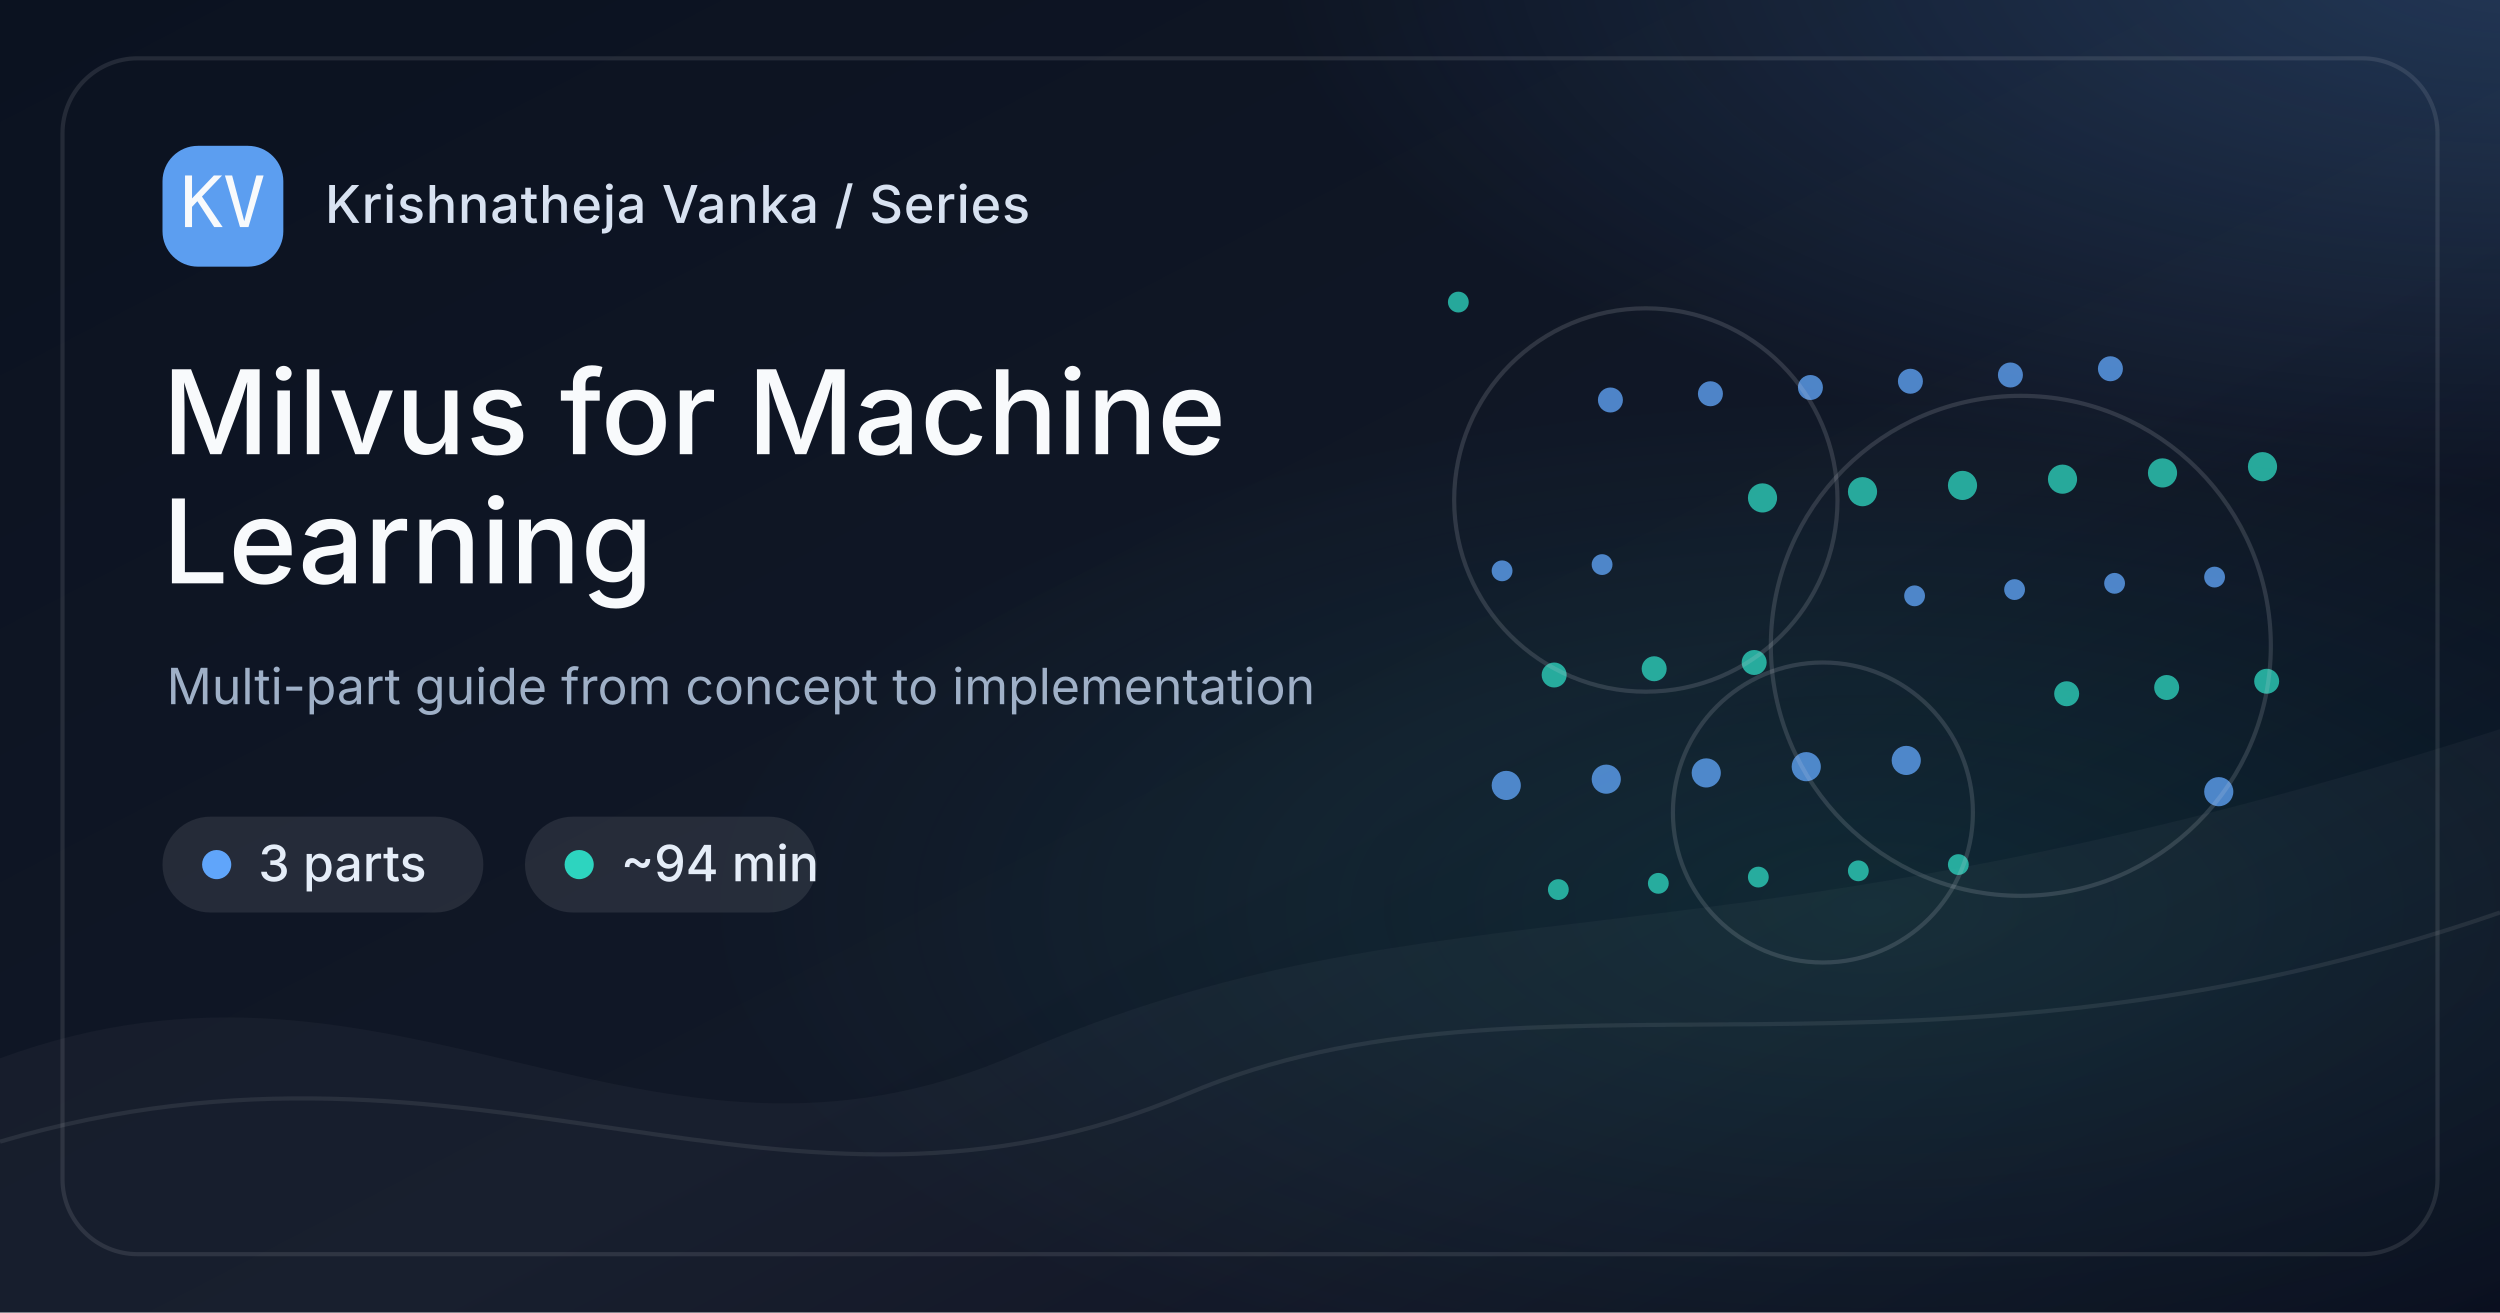
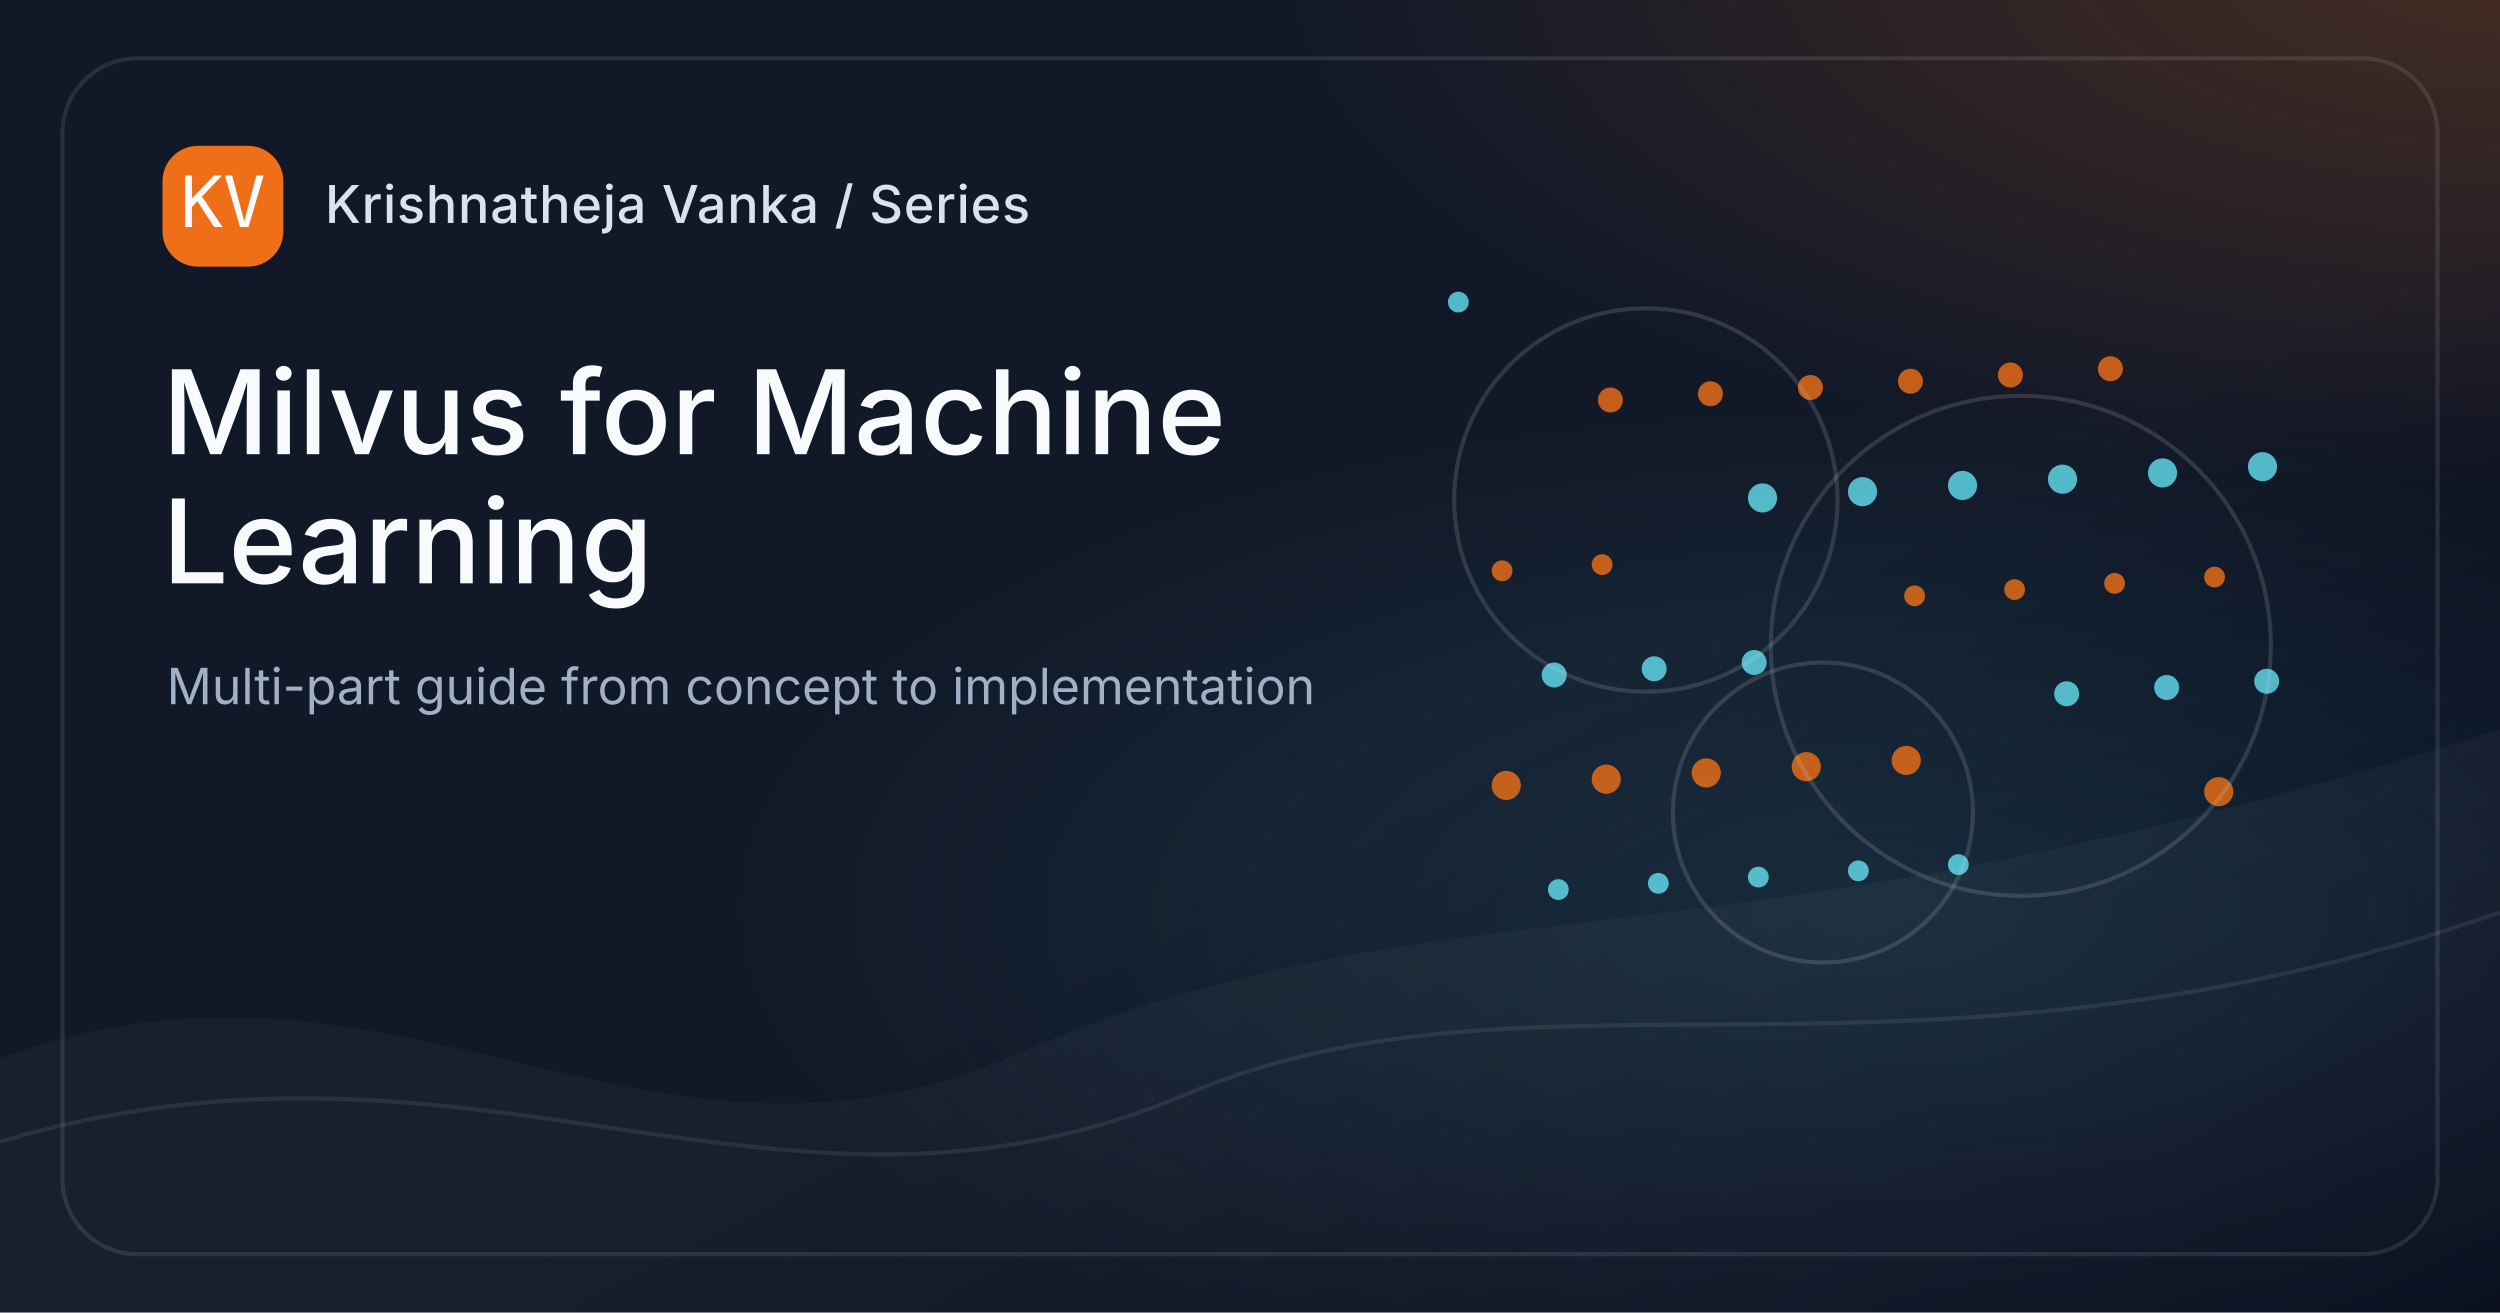
<svg xmlns="http://www.w3.org/2000/svg" width="1200" height="630" viewBox="0 0 1200 630">
  <defs>
    <linearGradient id="bg-milvus-for-machine-learning" x1="0" y1="0" x2="1" y2="1">
-       <stop offset="0%" stop-color="#0B1220" />
+       <stop offset="0%" stop-color="#111827" />
      <stop offset="58%" stop-color="#111827" />
      <stop offset="100%" stop-color="#020617" />
    </linearGradient>
    <radialGradient id="glow-a-milvus-for-machine-learning" cx="50%" cy="50%" r="50%">
-       <stop offset="0%" stop-color="#60A5FA" stop-opacity=".65" />
-       <stop offset="100%" stop-color="#60A5FA" stop-opacity="0" />
+       <stop offset="0%" stop-color="#F97316" stop-opacity=".65" />
+       <stop offset="100%" stop-color="#F97316" stop-opacity="0" />
    </radialGradient>
    <radialGradient id="glow-b-milvus-for-machine-learning" cx="50%" cy="50%" r="50%">
-       <stop offset="0%" stop-color="#2DD4BF" stop-opacity=".42" />
-       <stop offset="100%" stop-color="#2DD4BF" stop-opacity="0" />
+       <stop offset="0%" stop-color="#67E8F9" stop-opacity=".42" />
+       <stop offset="100%" stop-color="#67E8F9" stop-opacity="0" />
    </radialGradient>
    <style>
      .brand { font: 500 25px Inter, ui-sans-serif, system-ui, -apple-system, BlinkMacSystemFont, "Segoe UI", sans-serif; fill: #D8E2F1; letter-spacing: .4px; }
-       .chip { font: 500 24px Inter, ui-sans-serif, system-ui, sans-serif; fill: #E5EDF8; }
      .title { font: 500 56px Inter, ui-sans-serif, system-ui, sans-serif; fill: #F8FAFC; letter-spacing: 0; }
      .caption { font: 400 24px Inter, ui-sans-serif, system-ui, sans-serif; fill: #9FB0C7; }
      .mono { font: 500 34px ui-monospace, SFMono-Regular, Menlo, Consolas, monospace; fill: #F8FAFC; }
-       .mini { font: 500 18px Inter, ui-sans-serif, system-ui, sans-serif; fill: #E5EDF8; }
-       .diagram { font: 500 22px Inter, ui-sans-serif, system-ui, sans-serif; fill: #D8E2F1; opacity: .86; }
-       .code { font: 500 24px ui-monospace, SFMono-Regular, Menlo, Consolas, monospace; fill: #D8E2F1; opacity: .88; }
    </style>
  </defs>
  <rect width="1200" height="630" fill="url(#bg-milvus-for-machine-learning)" />
  <rect x="0" y="0" width="1200" height="630" fill="url(#glow-a-milvus-for-machine-learning)" opacity=".35" transform="translate(610 -280) scale(1.0 .82)" />
  <rect x="0" y="0" width="1200" height="630" fill="url(#glow-b-milvus-for-machine-learning)" opacity=".28" transform="translate(330 190) scale(.95 .78)" />
  <path d="M0 508 C190 438, 310 584, 488 506 C690 418, 820 472, 1200 350 L1200 630 L0 630 Z" fill="#FFFFFF" opacity=".035" />
  <path d="M0 548 C230 480, 375 608, 570 525 C735 455, 920 535, 1200 438" stroke="#FFFFFF" stroke-opacity=".08" stroke-width="2" fill="none" />
  <g opacity=".85">
-     <circle cx="700" cy="145" r="5" fill="#2DD4BF" opacity=".9" />
-     <circle cx="773" cy="192" r="6" fill="#60A5FA" opacity=".9" />
-     <circle cx="846" cy="239" r="7" fill="#2DD4BF" opacity=".9" />
-     <circle cx="919" cy="286" r="5" fill="#60A5FA" opacity=".9" />
-     <circle cx="992" cy="333" r="6" fill="#2DD4BF" opacity=".9" />
-     <circle cx="1065" cy="380" r="7" fill="#60A5FA" opacity=".9" />
-     <circle cx="748" cy="427" r="5" fill="#2DD4BF" opacity=".9" />
-     <circle cx="821" cy="189" r="6" fill="#60A5FA" opacity=".9" />
-     <circle cx="894" cy="236" r="7" fill="#2DD4BF" opacity=".9" />
-     <circle cx="967" cy="283" r="5" fill="#60A5FA" opacity=".9" />
-     <circle cx="1040" cy="330" r="6" fill="#2DD4BF" opacity=".9" />
-     <circle cx="723" cy="377" r="7" fill="#60A5FA" opacity=".9" />
-     <circle cx="796" cy="424" r="5" fill="#2DD4BF" opacity=".9" />
-     <circle cx="869" cy="186" r="6" fill="#60A5FA" opacity=".9" />
-     <circle cx="942" cy="233" r="7" fill="#2DD4BF" opacity=".9" />
-     <circle cx="1015" cy="280" r="5" fill="#60A5FA" opacity=".9" />
-     <circle cx="1088" cy="327" r="6" fill="#2DD4BF" opacity=".9" />
-     <circle cx="771" cy="374" r="7" fill="#60A5FA" opacity=".9" />
-     <circle cx="844" cy="421" r="5" fill="#2DD4BF" opacity=".9" />
-     <circle cx="917" cy="183" r="6" fill="#60A5FA" opacity=".9" />
-     <circle cx="990" cy="230" r="7" fill="#2DD4BF" opacity=".9" />
-     <circle cx="1063" cy="277" r="5" fill="#60A5FA" opacity=".9" />
-     <circle cx="746" cy="324" r="6" fill="#2DD4BF" opacity=".9" />
-     <circle cx="819" cy="371" r="7" fill="#60A5FA" opacity=".9" />
-     <circle cx="892" cy="418" r="5" fill="#2DD4BF" opacity=".9" />
-     <circle cx="965" cy="180" r="6" fill="#60A5FA" opacity=".9" />
-     <circle cx="1038" cy="227" r="7" fill="#2DD4BF" opacity=".9" />
-     <circle cx="721" cy="274" r="5" fill="#60A5FA" opacity=".9" />
-     <circle cx="794" cy="321" r="6" fill="#2DD4BF" opacity=".9" />
-     <circle cx="867" cy="368" r="7" fill="#60A5FA" opacity=".9" />
-     <circle cx="940" cy="415" r="5" fill="#2DD4BF" opacity=".9" />
-     <circle cx="1013" cy="177" r="6" fill="#60A5FA" opacity=".9" />
-     <circle cx="1086" cy="224" r="7" fill="#2DD4BF" opacity=".9" />
-     <circle cx="769" cy="271" r="5" fill="#60A5FA" opacity=".9" />
-     <circle cx="842" cy="318" r="6" fill="#2DD4BF" opacity=".9" />
-     <circle cx="915" cy="365" r="7" fill="#60A5FA" opacity=".9" />
+     <circle cx="700" cy="145" r="5" fill="#67E8F9" opacity=".9" />
+     <circle cx="773" cy="192" r="6" fill="#F97316" opacity=".9" />
+     <circle cx="846" cy="239" r="7" fill="#67E8F9" opacity=".9" />
+     <circle cx="919" cy="286" r="5" fill="#F97316" opacity=".9" />
+     <circle cx="992" cy="333" r="6" fill="#67E8F9" opacity=".9" />
+     <circle cx="1065" cy="380" r="7" fill="#F97316" opacity=".9" />
+     <circle cx="748" cy="427" r="5" fill="#67E8F9" opacity=".9" />
+     <circle cx="821" cy="189" r="6" fill="#F97316" opacity=".9" />
+     <circle cx="894" cy="236" r="7" fill="#67E8F9" opacity=".9" />
+     <circle cx="967" cy="283" r="5" fill="#F97316" opacity=".9" />
+     <circle cx="1040" cy="330" r="6" fill="#67E8F9" opacity=".9" />
+     <circle cx="723" cy="377" r="7" fill="#F97316" opacity=".9" />
+     <circle cx="796" cy="424" r="5" fill="#67E8F9" opacity=".9" />
+     <circle cx="869" cy="186" r="6" fill="#F97316" opacity=".9" />
+     <circle cx="942" cy="233" r="7" fill="#67E8F9" opacity=".9" />
+     <circle cx="1015" cy="280" r="5" fill="#F97316" opacity=".9" />
+     <circle cx="1088" cy="327" r="6" fill="#67E8F9" opacity=".9" />
+     <circle cx="771" cy="374" r="7" fill="#F97316" opacity=".9" />
+     <circle cx="844" cy="421" r="5" fill="#67E8F9" opacity=".9" />
+     <circle cx="917" cy="183" r="6" fill="#F97316" opacity=".9" />
+     <circle cx="990" cy="230" r="7" fill="#67E8F9" opacity=".9" />
+     <circle cx="1063" cy="277" r="5" fill="#F97316" opacity=".9" />
+     <circle cx="746" cy="324" r="6" fill="#67E8F9" opacity=".9" />
+     <circle cx="819" cy="371" r="7" fill="#F97316" opacity=".9" />
+     <circle cx="892" cy="418" r="5" fill="#67E8F9" opacity=".9" />
+     <circle cx="965" cy="180" r="6" fill="#F97316" opacity=".9" />
+     <circle cx="1038" cy="227" r="7" fill="#67E8F9" opacity=".9" />
+     <circle cx="721" cy="274" r="5" fill="#F97316" opacity=".9" />
+     <circle cx="794" cy="321" r="6" fill="#67E8F9" opacity=".9" />
+     <circle cx="867" cy="368" r="7" fill="#F97316" opacity=".9" />
+     <circle cx="940" cy="415" r="5" fill="#67E8F9" opacity=".9" />
+     <circle cx="1013" cy="177" r="6" fill="#F97316" opacity=".9" />
+     <circle cx="1086" cy="224" r="7" fill="#67E8F9" opacity=".9" />
+     <circle cx="769" cy="271" r="5" fill="#F97316" opacity=".9" />
+     <circle cx="842" cy="318" r="6" fill="#67E8F9" opacity=".9" />
+     <circle cx="915" cy="365" r="7" fill="#F97316" opacity=".9" />
    <circle cx="790" cy="240" r="92" fill="none" stroke="#F8FAFC" stroke-width="2" opacity=".16" />
    <circle cx="970" cy="310" r="120" fill="none" stroke="#F8FAFC" stroke-width="2" opacity=".16" />
    <circle cx="875" cy="390" r="72" fill="none" stroke="#F8FAFC" stroke-width="2" opacity=".16" />
  </g>
  <rect x="30" y="28" width="1140" height="574" rx="36" fill="none" stroke="#FFFFFF" stroke-opacity=".10" stroke-width="2" />
  <g transform="translate(78 70)">
-     <rect width="58" height="58" rx="17" fill="#60A5FA" opacity=".95" />
+     <rect width="58" height="58" rx="17" fill="#F97316" opacity=".95" />
    <text x="29" y="39" text-anchor="middle" class="mono">KV</text>
    <text x="78" y="37" class="brand">Krishnatheja Vanka / Series</text>
-   </g>
-   <g transform="translate(78 392)">
-     <rect x="0" y="0" width="154" height="46" rx="23" fill="#FFFFFF" opacity=".09" />
-     <circle cx="26" cy="23" r="7" fill="#60A5FA" />
-     <text x="46" y="31" class="chip">3 parts</text>
-     <rect x="174" y="0" width="140" height="46" rx="23" fill="#FFFFFF" opacity=".09" />
-     <circle cx="200" cy="23" r="7" fill="#2DD4BF" />
-     <text x="220" y="31" class="chip">~94 min</text>
  </g>
  <text x="78" y="218" class="title">Milvus for Machine</text>
  <text x="78" y="280" class="title">Learning</text>
  <text x="80" y="338" class="caption">Multi-part guide from concept to implementation</text>
</svg>
